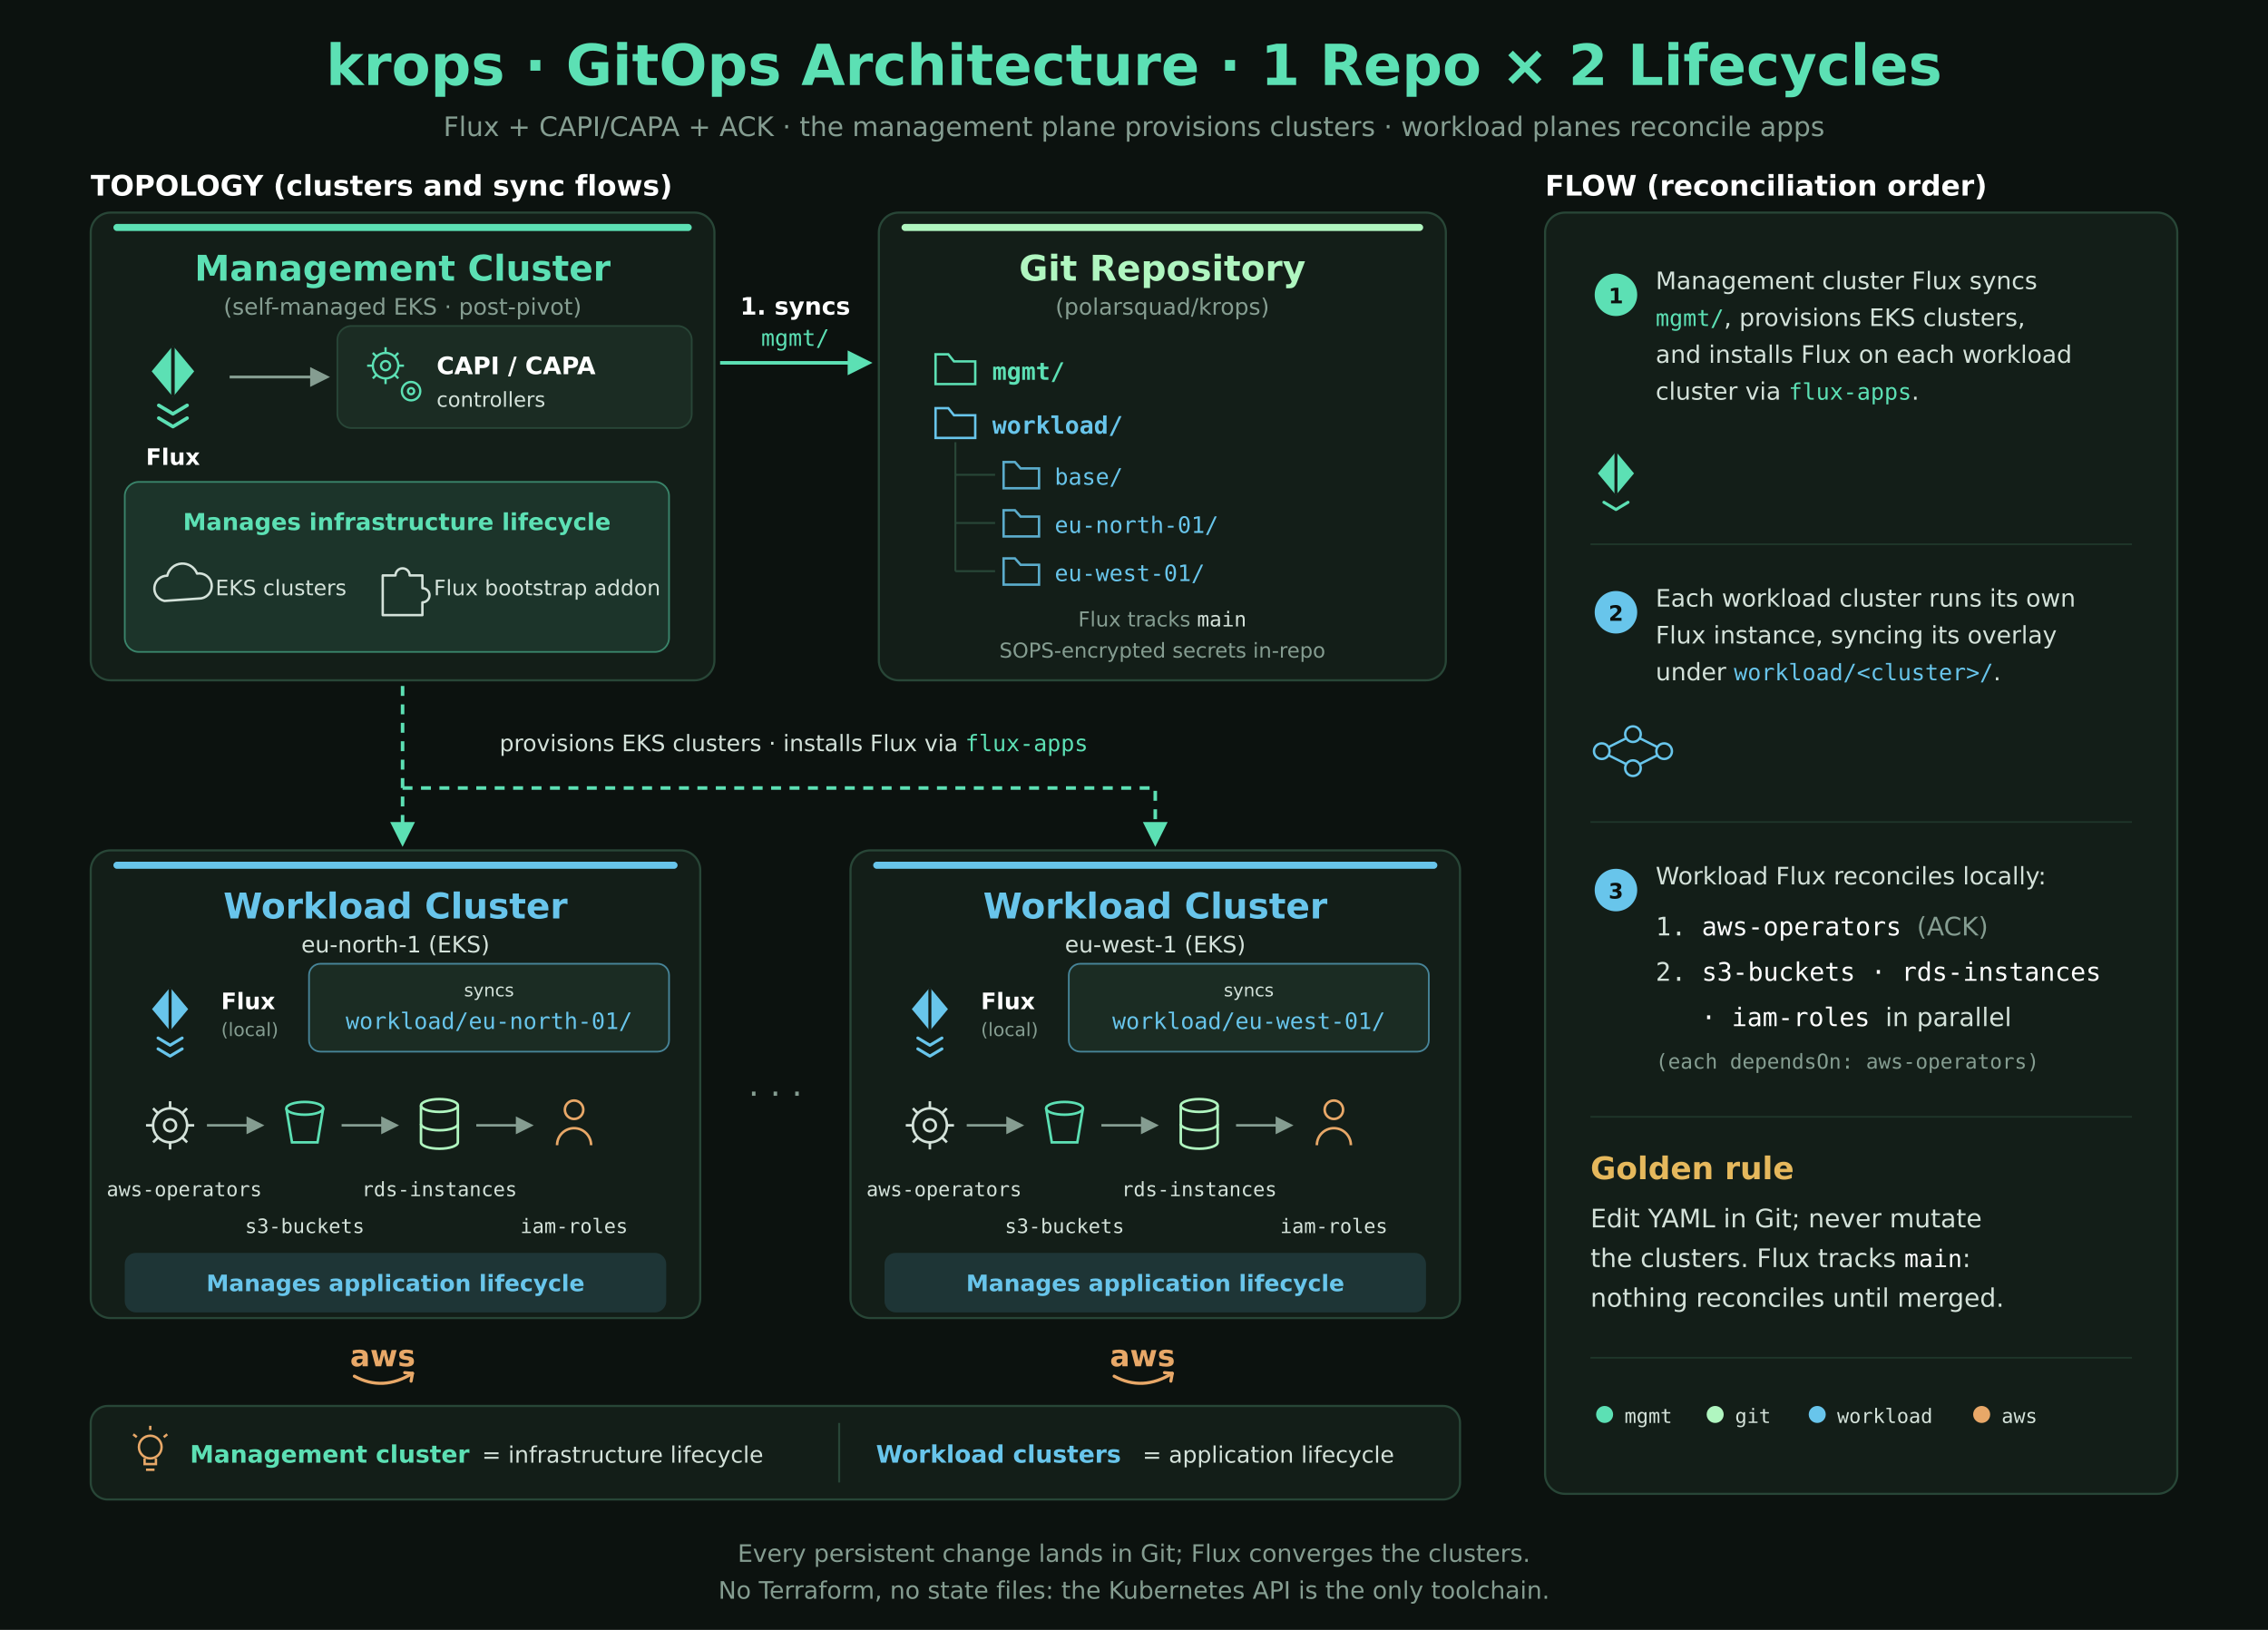
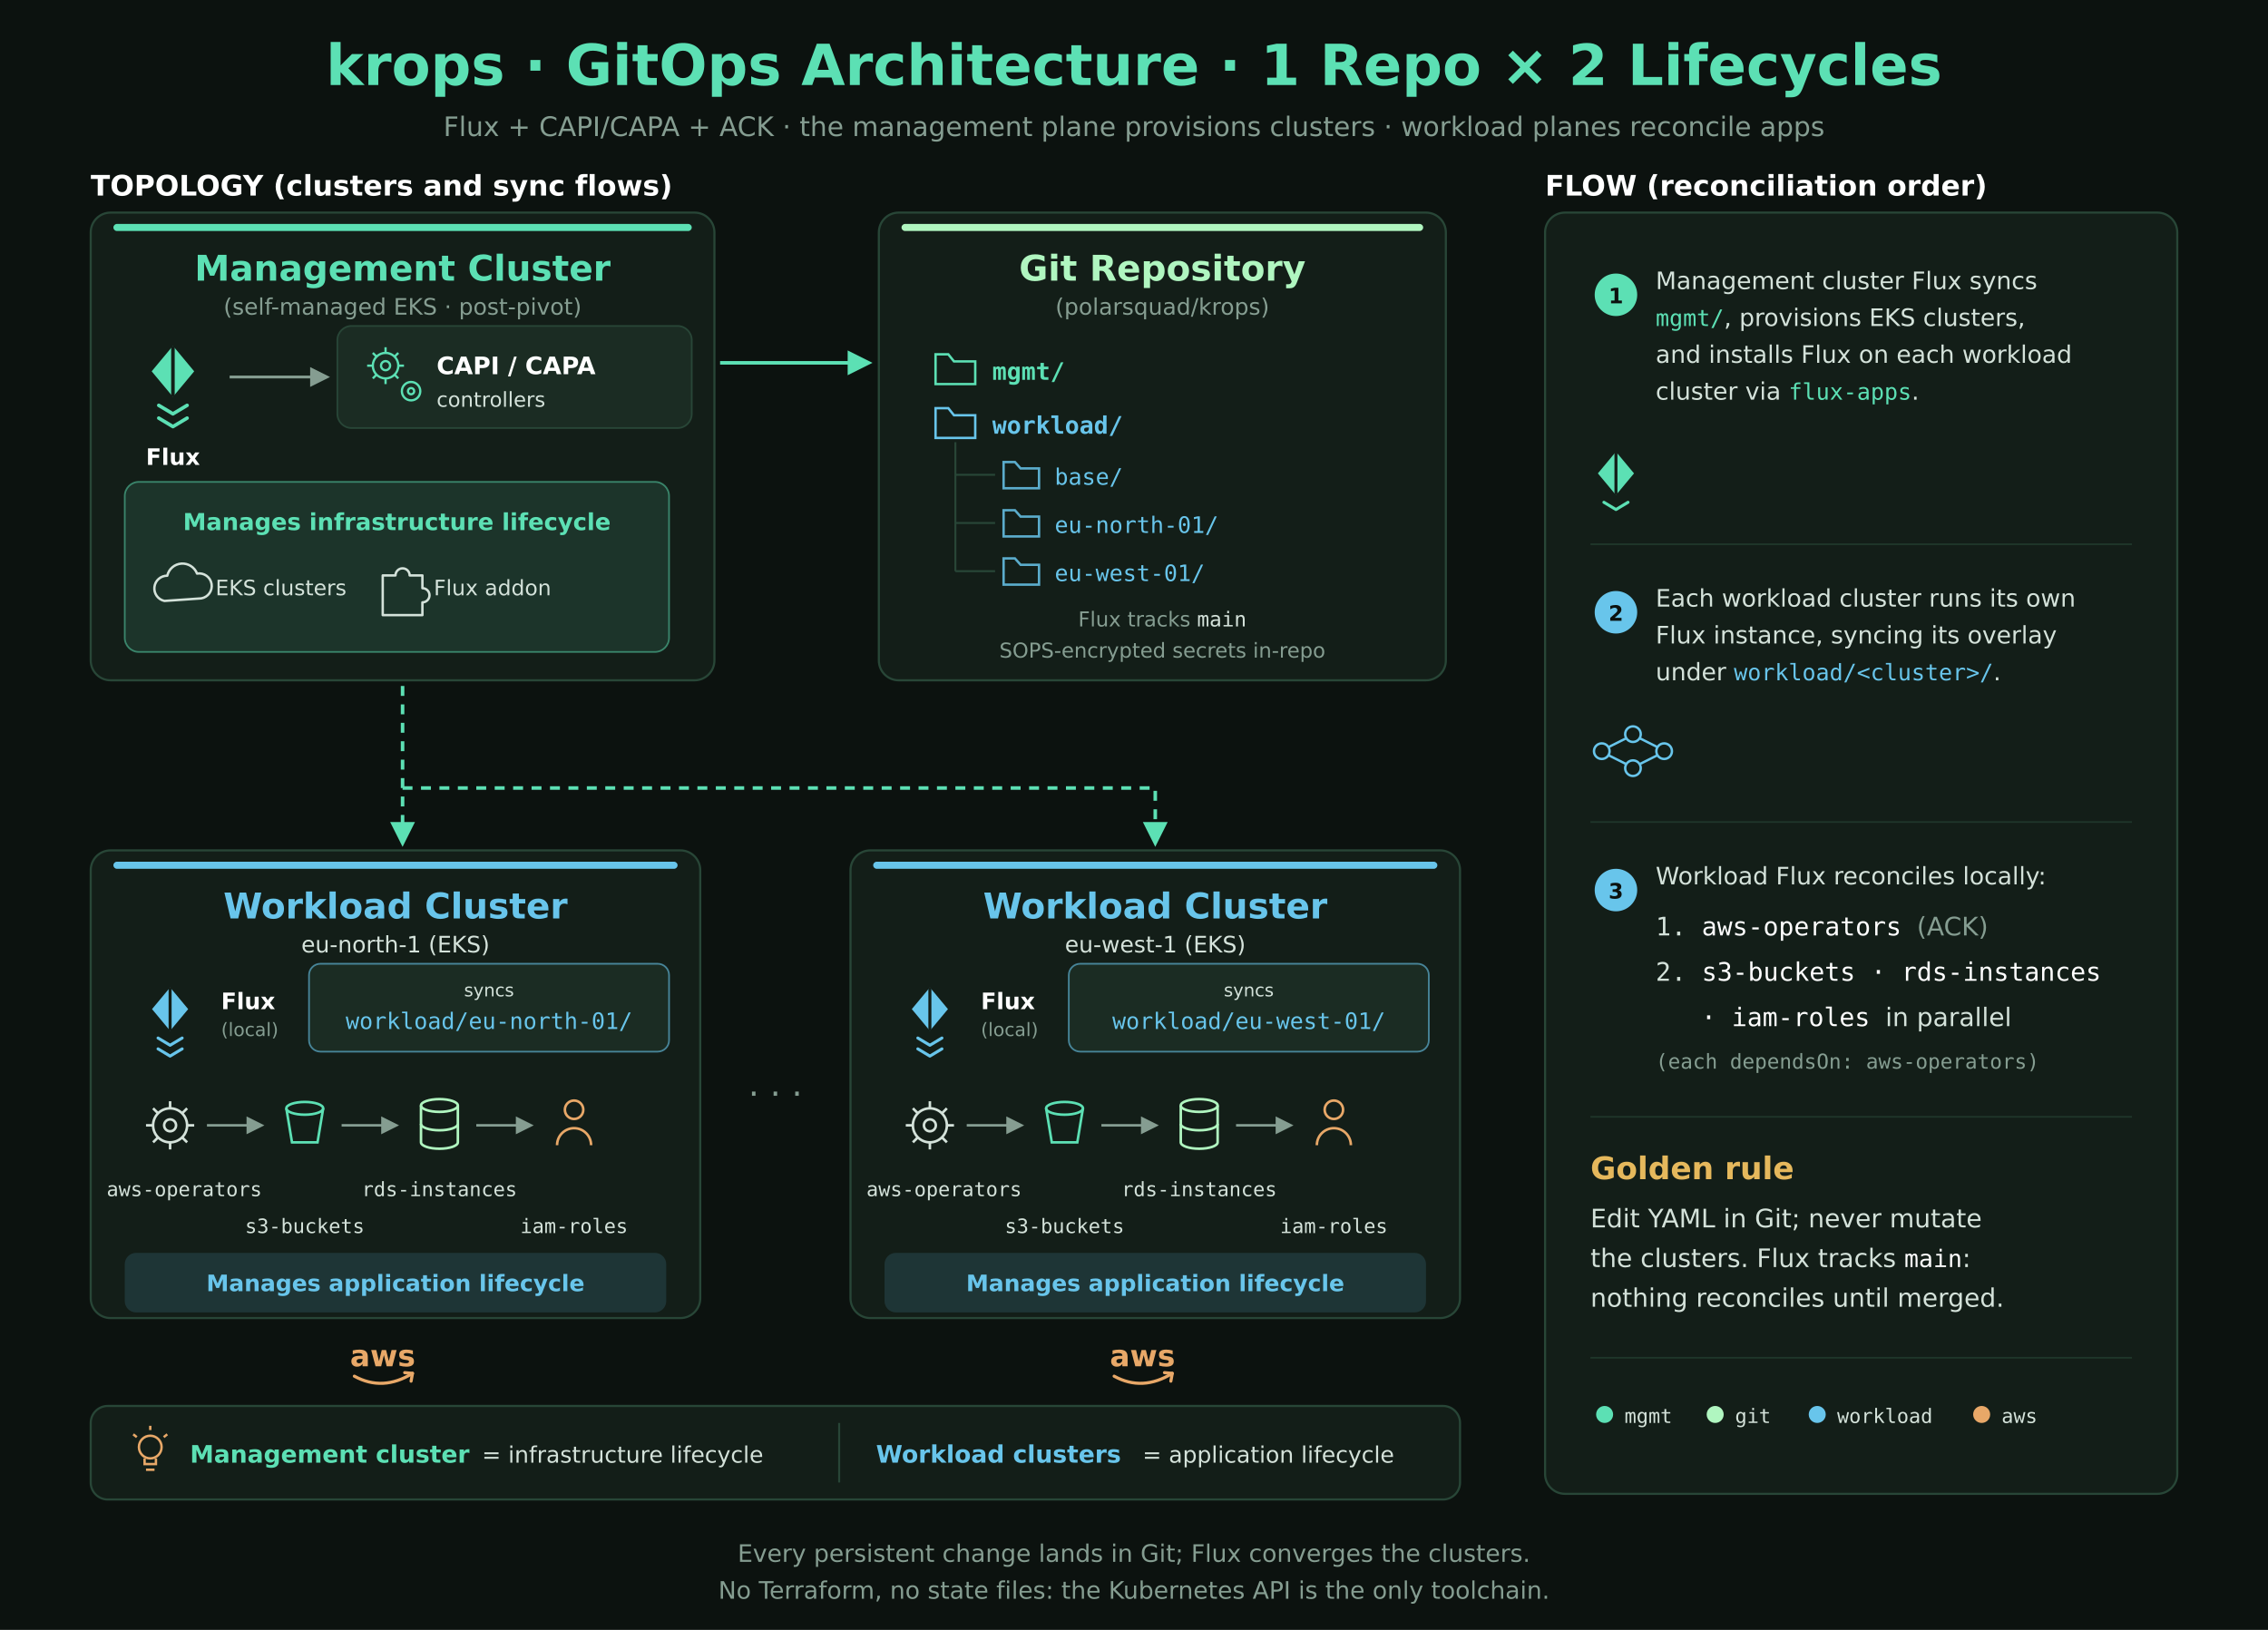
<svg xmlns="http://www.w3.org/2000/svg" width="1600" height="1150" viewBox="0 0 1600 1150">
  <defs>
    <marker id="arrow-teal" viewBox="0 0 10 10" refX="8" refY="5" markerWidth="7" markerHeight="7" orient="auto-start-reverse">
      <path d="M0,0 L10,5 L0,10 z" fill="#5CE0B4" />
    </marker>
    <marker id="arrow-gray" viewBox="0 0 10 10" refX="8" refY="5" markerWidth="7" markerHeight="7" orient="auto-start-reverse">
      <path d="M0,0 L10,5 L0,10 z" fill="#859D91" />
    </marker>
  </defs>
  <rect width="1600" height="1150" fill="#0C120F" />
  <text x="800" y="60" text-anchor="middle" font-family="DejaVu Sans" font-size="40" font-weight="bold" fill="#5CE0B4">krops · GitOps Architecture · 1 Repo × 2 Lifecycles</text>
  <text x="800" y="96" text-anchor="middle" font-family="DejaVu Sans" font-size="19" fill="#859D91">Flux + CAPI/CAPA + ACK · the management plane provisions clusters · workload planes reconcile apps</text>
  <text x="64" y="138" font-family="DejaVu Sans" font-size="20" font-weight="bold" fill="#FFFFFF">TOPOLOGY (clusters and sync flows)</text>
  <text x="1090" y="138" font-family="DejaVu Sans" font-size="20" font-weight="bold" fill="#FFFFFF">FLOW (reconciliation order)</text>
  <line x1="508" y1="256" x2="612" y2="256" stroke="#5CE0B4" stroke-width="2.5" marker-end="url(#arrow-teal)" />
-   <text x="561" y="222" text-anchor="middle" font-family="DejaVu Sans" font-size="17" font-weight="bold" fill="#FFFFFF">1. syncs</text>
-   <text x="561" y="244" text-anchor="middle" font-family="DejaVu Sans Mono" font-size="16" fill="#5CE0B4">mgmt/</text>
  <path d="M284,484 V594" fill="none" stroke="#5CE0B4" stroke-width="2.5" stroke-dasharray="7,6" marker-end="url(#arrow-teal)" />
  <path d="M284,556 H815 V594" fill="none" stroke="#5CE0B4" stroke-width="2.5" stroke-dasharray="7,6" marker-end="url(#arrow-teal)" />
-   <text x="560" y="530" text-anchor="middle" font-family="DejaVu Sans" font-size="16" fill="#D4E2DA">provisions EKS clusters · installs Flux via <tspan font-family="DejaVu Sans Mono" fill="#5CE0B4">flux-apps</tspan>
-   </text>
  <rect x="64" y="150" width="440" height="330" rx="14" fill="#131E18" stroke="#284637" stroke-width="1.5" />
  <rect x="80" y="158" width="408" height="5" rx="2.5" fill="#5CE0B4" />
  <text x="284" y="198" text-anchor="middle" font-family="DejaVu Sans" font-size="25" font-weight="bold" fill="#5CE0B4">Management Cluster</text>
  <text x="284" y="222" text-anchor="middle" font-family="DejaVu Sans" font-size="16" fill="#859D91">(self-managed EKS · post-pivot)</text>
  <g transform="translate(122,262)">
    <path d="M0,-18 L15,0 L0,18 L-15,0 Z" fill="#5CE0B4" />
    <line x1="0" y1="-18" x2="0" y2="18" stroke="#131E18" stroke-width="2.5" />
    <path d="M-10,24 L0,30 L10,24" fill="none" stroke="#5CE0B4" stroke-width="2.5" stroke-linecap="round" stroke-linejoin="round" />
    <path d="M-10,33 L0,39 L10,33" fill="none" stroke="#5CE0B4" stroke-width="2.5" stroke-linecap="round" stroke-linejoin="round" />
  </g>
  <text x="122" y="328" text-anchor="middle" font-family="DejaVu Sans" font-size="16" font-weight="bold" fill="#FFFFFF">Flux</text>
  <line x1="162" y1="266" x2="230" y2="266" stroke="#859D91" stroke-width="2" marker-end="url(#arrow-gray)" />
  <rect x="238" y="230" width="250" height="72" rx="10" fill="#1B2C23" stroke="#284637" stroke-width="1.2" />
  <g stroke="#5CE0B4" stroke-width="1.6" fill="none">
    <circle cx="272" cy="258" r="9" />
    <circle cx="272" cy="258" r="3.2" />
    <g>
      <line x1="272" y1="245" x2="272" y2="249" />
      <line x1="272" y1="267" x2="272" y2="271" />
      <line x1="259" y1="258" x2="263" y2="258" />
      <line x1="281" y1="258" x2="285" y2="258" />
      <line x1="263" y1="249" x2="266" y2="252" />
      <line x1="278" y1="264" x2="281" y2="267" />
      <line x1="263" y1="267" x2="266" y2="264" />
      <line x1="278" y1="252" x2="281" y2="249" />
    </g>
    <circle cx="290" cy="276" r="6.5" />
    <circle cx="290" cy="276" r="2.2" />
  </g>
  <text x="308" y="264" font-family="DejaVu Sans" font-size="17" font-weight="bold" fill="#FFFFFF">CAPI / CAPA</text>
  <text x="308" y="287" font-family="DejaVu Sans" font-size="14.5" fill="#D4E2DA">controllers</text>
  <rect x="88" y="340" width="384" height="120" rx="10" fill="#5CE0B4" fill-opacity="0.12" stroke="#5CE0B4" stroke-opacity="0.5" stroke-width="1.2" />
  <text x="280" y="374" text-anchor="middle" font-family="DejaVu Sans" font-size="16.5" font-weight="bold" fill="#5CE0B4">Manages infrastructure lifecycle</text>
  <path d="M116,424 a9,9 0 0 1 2,-17.8 a11,11 0 0 1 21,-1.5 a8.5,8.5 0 0 1 3,17.5 z" fill="none" stroke="#D4E2DA" stroke-width="1.7" stroke-linejoin="round" />
  <text x="152" y="420" font-family="DejaVu Sans" font-size="15" fill="#D4E2DA">EKS clusters</text>
  <g fill="none" stroke="#D4E2DA" stroke-width="1.7" stroke-linejoin="round">
    <path d="M270,406 h9 a5,5 0 1 1 10,0 h9 v9 a5,5 0 1 1 0,10 v9 h-28 z" />
  </g>
-   <text x="306" y="420" font-family="DejaVu Sans" font-size="15" fill="#D4E2DA">Flux bootstrap addon</text>
+   <text x="306" y="420" font-family="DejaVu Sans" font-size="15" fill="#D4E2DA">Flux addon</text>
  <rect x="620" y="150" width="400" height="330" rx="14" fill="#131E18" stroke="#284637" stroke-width="1.5" />
  <rect x="636" y="158" width="368" height="5" rx="2.5" fill="#B0F6C0" />
  <text x="820" y="198" text-anchor="middle" font-family="DejaVu Sans" font-size="25" font-weight="bold" fill="#B0F6C0">Git Repository</text>
  <text x="820" y="222" text-anchor="middle" font-family="DejaVu Sans" font-size="16" fill="#859D91">(polarsquad/krops)</text>
  <g fill="none" stroke-width="1.7">
    <path d="M660,250 h9 l4,5 h15 v16 h-28 z" stroke="#5CE0B4" />
    <path d="M660,288 h9 l4,5 h15 v16 h-28 z" stroke="#68C5EB" />
    <path d="M708,326 h8 l4,4.5 h13 v14 h-25 z" stroke="#68C5EB" stroke-opacity="0.85" />
    <path d="M708,360 h8 l4,4.5 h13 v14 h-25 z" stroke="#68C5EB" stroke-opacity="0.85" />
    <path d="M708,394 h8 l4,4.5 h13 v14 h-25 z" stroke="#68C5EB" stroke-opacity="0.85" />
  </g>
  <g stroke="#284637" stroke-width="1.4" fill="none">
    <path d="M674,312 V403 M674,335 h28 M674,369 h28 M674,403 h28" />
  </g>
  <text x="700" y="268" font-family="DejaVu Sans Mono" font-size="17" font-weight="bold" fill="#5CE0B4">mgmt/</text>
  <text x="700" y="306" font-family="DejaVu Sans Mono" font-size="17" font-weight="bold" fill="#68C5EB">workload/</text>
  <text x="744" y="342" font-family="DejaVu Sans Mono" font-size="16" fill="#68C5EB">base/</text>
  <text x="744" y="376" font-family="DejaVu Sans Mono" font-size="16" fill="#68C5EB">eu-north-01/</text>
  <text x="744" y="410" font-family="DejaVu Sans Mono" font-size="16" fill="#68C5EB">eu-west-01/</text>
  <text x="820" y="442" text-anchor="middle" font-family="DejaVu Sans" font-size="14.5" fill="#859D91">Flux tracks <tspan font-family="DejaVu Sans Mono" fill="#D4E2DA">main</tspan>
  </text>
  <text x="820" y="464" text-anchor="middle" font-family="DejaVu Sans" font-size="14.5" fill="#859D91">SOPS-encrypted secrets in-repo</text>
  <g>
    <rect x="64" y="600" width="430" height="330" rx="14" fill="#131E18" stroke="#284637" stroke-width="1.5" />
    <rect x="80" y="608" width="398" height="5" rx="2.5" fill="#68C5EB" />
    <text x="279" y="648" text-anchor="middle" font-family="DejaVu Sans" font-size="25" font-weight="bold" fill="#68C5EB">Workload Cluster</text>
    <text x="279" y="672" text-anchor="middle" font-family="DejaVu Sans" font-size="16" fill="#D4E2DA">eu-north-1 (EKS)</text>
    <g transform="translate(120,712) scale(0.85)">
      <path d="M0,-18 L15,0 L0,18 L-15,0 Z" fill="#68C5EB" />
      <line x1="0" y1="-18" x2="0" y2="18" stroke="#131E18" stroke-width="2.5" />
      <path d="M-10,24 L0,30 L10,24" fill="none" stroke="#68C5EB" stroke-width="2.5" stroke-linecap="round" stroke-linejoin="round" />
      <path d="M-10,33 L0,39 L10,33" fill="none" stroke="#68C5EB" stroke-width="2.5" stroke-linecap="round" stroke-linejoin="round" />
    </g>
    <text x="156" y="712" font-family="DejaVu Sans" font-size="16" font-weight="bold" fill="#FFFFFF">Flux</text>
    <text x="156" y="731" font-family="DejaVu Sans" font-size="13" fill="#859D91">(local)</text>
    <rect x="218" y="680" width="254" height="62" rx="8" fill="#1B2C23" stroke="#68C5EB" stroke-opacity="0.6" stroke-width="1.2" />
    <text x="345" y="703" text-anchor="middle" font-family="DejaVu Sans" font-size="12.5" fill="#D4E2DA">syncs</text>
    <text x="345" y="726" text-anchor="middle" font-family="DejaVu Sans Mono" font-size="16" fill="#68C5EB">workload/eu-north-01/</text>
  </g>
  <g>
    <rect x="600" y="600" width="430" height="330" rx="14" fill="#131E18" stroke="#284637" stroke-width="1.5" />
    <rect x="616" y="608" width="398" height="5" rx="2.5" fill="#68C5EB" />
    <text x="815" y="648" text-anchor="middle" font-family="DejaVu Sans" font-size="25" font-weight="bold" fill="#68C5EB">Workload Cluster</text>
    <text x="815" y="672" text-anchor="middle" font-family="DejaVu Sans" font-size="16" fill="#D4E2DA">eu-west-1 (EKS)</text>
    <g transform="translate(656,712) scale(0.85)">
      <path d="M0,-18 L15,0 L0,18 L-15,0 Z" fill="#68C5EB" />
      <line x1="0" y1="-18" x2="0" y2="18" stroke="#131E18" stroke-width="2.5" />
      <path d="M-10,24 L0,30 L10,24" fill="none" stroke="#68C5EB" stroke-width="2.5" stroke-linecap="round" stroke-linejoin="round" />
      <path d="M-10,33 L0,39 L10,33" fill="none" stroke="#68C5EB" stroke-width="2.5" stroke-linecap="round" stroke-linejoin="round" />
    </g>
    <text x="692" y="712" font-family="DejaVu Sans" font-size="16" font-weight="bold" fill="#FFFFFF">Flux</text>
    <text x="692" y="731" font-family="DejaVu Sans" font-size="13" fill="#859D91">(local)</text>
    <rect x="754" y="680" width="254" height="62" rx="8" fill="#1B2C23" stroke="#68C5EB" stroke-opacity="0.6" stroke-width="1.2" />
    <text x="881" y="703" text-anchor="middle" font-family="DejaVu Sans" font-size="12.5" fill="#D4E2DA">syncs</text>
    <text x="881" y="726" text-anchor="middle" font-family="DejaVu Sans Mono" font-size="16" fill="#68C5EB">workload/eu-west-01/</text>
  </g>
  <g id="pipe1">
    <g stroke="#D4E2DA" stroke-width="1.8" fill="none">
      <circle cx="120" cy="794" r="12" />
      <circle cx="120" cy="794" r="4.2" />
      <line x1="120" y1="777" x2="120" y2="782" />
      <line x1="120" y1="806" x2="120" y2="811" />
      <line x1="103" y1="794" x2="108" y2="794" />
      <line x1="132" y1="794" x2="137" y2="794" />
      <line x1="108" y1="782" x2="111.5" y2="785.5" />
      <line x1="128.5" y1="802.5" x2="132" y2="806" />
      <line x1="108" y1="806" x2="111.5" y2="802.5" />
      <line x1="128.5" y1="785.5" x2="132" y2="782" />
    </g>
    <line x1="146" y1="794" x2="184" y2="794" stroke="#859D91" stroke-width="1.8" marker-end="url(#arrow-gray)" />
    <g stroke="#5CE0B4" stroke-width="1.8" fill="none">
      <ellipse cx="215" cy="782" rx="13" ry="4.5" />
      <path d="M202,782 L206,806 h18 L228,782" />
    </g>
    <line x1="241" y1="794" x2="279" y2="794" stroke="#859D91" stroke-width="1.8" marker-end="url(#arrow-gray)" />
    <g stroke="#B0F6C0" stroke-width="1.8" fill="none">
      <ellipse cx="310" cy="780" rx="13" ry="4.5" />
      <path d="M297,780 V806 a13,4.5 0 0 0 26,0 V780" />
      <path d="M297,793 a13,4.5 0 0 0 26,0" />
    </g>
    <line x1="336" y1="794" x2="374" y2="794" stroke="#859D91" stroke-width="1.8" marker-end="url(#arrow-gray)" />
    <g stroke="#E8A868" stroke-width="1.8" fill="none">
      <circle cx="405" cy="783" r="6.5" />
      <path d="M393,808 a12,12 0 0 1 24,0" />
    </g>
    <text x="130" y="844" text-anchor="middle" font-family="DejaVu Sans Mono" font-size="14" fill="#D4E2DA">aws-operators</text>
    <text x="215" y="870" text-anchor="middle" font-family="DejaVu Sans Mono" font-size="14" fill="#D4E2DA">s3-buckets</text>
    <text x="310" y="844" text-anchor="middle" font-family="DejaVu Sans Mono" font-size="14" fill="#D4E2DA">rds-instances</text>
    <text x="405" y="870" text-anchor="middle" font-family="DejaVu Sans Mono" font-size="14" fill="#D4E2DA">iam-roles</text>
  </g>
  <use href="#pipe1" x="536" y="0" />
  <rect x="88" y="884" width="382" height="42" rx="8" fill="#68C5EB" fill-opacity="0.14" />
  <text x="279" y="911" text-anchor="middle" font-family="DejaVu Sans" font-size="16" font-weight="bold" fill="#68C5EB">Manages application lifecycle</text>
  <rect x="624" y="884" width="382" height="42" rx="8" fill="#68C5EB" fill-opacity="0.14" />
  <text x="815" y="911" text-anchor="middle" font-family="DejaVu Sans" font-size="16" font-weight="bold" fill="#68C5EB">Manages application lifecycle</text>
  <text x="547" y="780" text-anchor="middle" font-family="DejaVu Sans" font-size="24" fill="#859D91">· · ·</text>
  <g id="awsmark">
    <text x="270" y="964" text-anchor="middle" font-family="DejaVu Sans" font-size="21" font-weight="bold" fill="#E8A868">aws</text>
    <path d="M250,971 Q270,982 291,969" fill="none" stroke="#E8A868" stroke-width="2.2" stroke-linecap="round" />
    <path d="M291,969 l-1,5.5 M291,969 l-5.5,-0.5" stroke="#E8A868" stroke-width="2.2" stroke-linecap="round" />
  </g>
  <use href="#awsmark" x="536" y="0" />
  <rect x="64" y="992" width="966" height="66" rx="12" fill="#131E18" stroke="#284637" stroke-width="1.5" />
  <g stroke="#E8A868" stroke-width="1.7" fill="none">
    <circle cx="106" cy="1021" r="8" />
    <path d="M102,1029 v4 h8 v-4 M103,1037 h6" />
    <line x1="106" y1="1006" x2="106" y2="1009" />
    <line x1="94" y1="1012" x2="96.5" y2="1014" />
    <line x1="118" y1="1012" x2="115.5" y2="1014" />
  </g>
  <text x="134" y="1032" font-family="DejaVu Sans" font-size="17" font-weight="bold" fill="#5CE0B4">Management cluster</text>
  <text x="340" y="1032" font-family="DejaVu Sans" font-size="16" fill="#D4E2DA">= infrastructure lifecycle</text>
  <line x1="592" y1="1004" x2="592" y2="1046" stroke="#284637" stroke-width="1.4" />
  <text x="618" y="1032" font-family="DejaVu Sans" font-size="17" font-weight="bold" fill="#68C5EB">Workload clusters</text>
  <text x="806" y="1032" font-family="DejaVu Sans" font-size="16" fill="#D4E2DA">= application lifecycle</text>
  <rect x="1090" y="150" width="446" height="904" rx="14" fill="#131E18" stroke="#284637" stroke-width="1.5" />
  <circle cx="1140" cy="208" r="15" fill="#5CE0B4" />
  <text x="1140" y="214" text-anchor="middle" font-family="DejaVu Sans" font-size="15" font-weight="bold" fill="#0C120F">1</text>
  <text x="1168" y="204" font-family="DejaVu Sans" font-size="17" fill="#D4E2DA">Management cluster Flux syncs</text>
  <text x="1168" y="230" font-family="DejaVu Sans Mono" font-size="16" fill="#5CE0B4">mgmt/<tspan font-family="DejaVu Sans" font-size="17" fill="#D4E2DA">, provisions EKS clusters,</tspan>
  </text>
  <text x="1168" y="256" font-family="DejaVu Sans" font-size="17" fill="#D4E2DA">and installs Flux on each workload</text>
  <text x="1168" y="282" font-family="DejaVu Sans" font-size="17" fill="#D4E2DA">cluster via <tspan font-family="DejaVu Sans Mono" font-size="16" fill="#5CE0B4">flux-apps</tspan>.</text>
  <g transform="translate(1140,334) scale(0.85)">
    <path d="M0,-18 L15,0 L0,18 L-15,0 Z" fill="#5CE0B4" />
    <line x1="0" y1="-18" x2="0" y2="18" stroke="#131E18" stroke-width="2.5" />
    <path d="M-10,24 L0,30 L10,24" fill="none" stroke="#5CE0B4" stroke-width="2.5" stroke-linecap="round" stroke-linejoin="round" />
  </g>
  <line x1="1122" y1="384" x2="1504" y2="384" stroke="#1F362A" stroke-width="1.2" />
  <circle cx="1140" cy="432" r="15" fill="#68C5EB" />
  <text x="1140" y="438" text-anchor="middle" font-family="DejaVu Sans" font-size="15" font-weight="bold" fill="#0C120F">2</text>
  <text x="1168" y="428" font-family="DejaVu Sans" font-size="17" fill="#D4E2DA">Each workload cluster runs its own</text>
  <text x="1168" y="454" font-family="DejaVu Sans" font-size="17" fill="#D4E2DA">Flux instance, syncing its overlay</text>
  <text x="1168" y="480" font-family="DejaVu Sans" font-size="17" fill="#D4E2DA">under <tspan font-family="DejaVu Sans Mono" font-size="16" fill="#68C5EB">workload/&lt;cluster&gt;/</tspan>.</text>
  <g stroke="#68C5EB" stroke-width="1.7" fill="none">
    <circle cx="1130" cy="530" r="5.5" />
    <circle cx="1152" cy="518" r="5.5" />
    <circle cx="1152" cy="542" r="5.5" />
    <circle cx="1174" cy="530" r="5.5" />
    <line x1="1135" y1="527" x2="1147" y2="521" />
    <line x1="1135" y1="533" x2="1147" y2="539" />
    <line x1="1157" y1="521" x2="1169" y2="527" />
    <line x1="1157" y1="539" x2="1169" y2="533" />
  </g>
  <line x1="1122" y1="580" x2="1504" y2="580" stroke="#1F362A" stroke-width="1.2" />
  <circle cx="1140" cy="628" r="15" fill="#68C5EB" />
  <text x="1140" y="634" text-anchor="middle" font-family="DejaVu Sans" font-size="15" font-weight="bold" fill="#0C120F">3</text>
  <text x="1168" y="624" font-family="DejaVu Sans" font-size="17" fill="#D4E2DA">Workload Flux reconciles locally:</text>
  <text x="1168" y="660" font-family="DejaVu Sans Mono" font-size="18" fill="#D4E2DA">1. <tspan fill="#FFFFFF">aws-operators</tspan>
    <tspan font-family="DejaVu Sans" fill="#859D91">(ACK)</tspan>
  </text>
  <text x="1168" y="692" font-family="DejaVu Sans Mono" font-size="18" fill="#D4E2DA">2. <tspan fill="#FFFFFF">s3-buckets · rds-instances</tspan>
  </text>
  <text x="1200" y="724" font-family="DejaVu Sans Mono" font-size="18" fill="#FFFFFF">· iam-roles <tspan font-family="DejaVu Sans" fill="#D4E2DA">in parallel</tspan>
  </text>
  <text x="1168" y="754" font-family="DejaVu Sans Mono" font-size="14.5" fill="#859D91">(each dependsOn: aws-operators)</text>
  <line x1="1122" y1="788" x2="1504" y2="788" stroke="#1F362A" stroke-width="1.2" />
  <text x="1122" y="832" font-family="DejaVu Sans" font-size="22" font-weight="bold" fill="#E5B85C">Golden rule</text>
  <text x="1122" y="866" font-family="DejaVu Sans" font-size="18" fill="#D4E2DA">Edit YAML in Git; never mutate</text>
  <text x="1122" y="894" font-family="DejaVu Sans" font-size="18" fill="#D4E2DA">the clusters. Flux tracks <tspan font-family="DejaVu Sans Mono" font-size="17" fill="#FFFFFF">main</tspan>:</text>
  <text x="1122" y="922" font-family="DejaVu Sans" font-size="18" fill="#D4E2DA">nothing reconciles until merged.</text>
  <line x1="1122" y1="958" x2="1504" y2="958" stroke="#1F362A" stroke-width="1.2" />
  <circle cx="1132" cy="998" r="6" fill="#5CE0B4" />
  <text x="1146" y="1004" font-family="DejaVu Sans Mono" font-size="14" fill="#D4E2DA">mgmt</text>
  <circle cx="1210" cy="998" r="6" fill="#B0F6C0" />
  <text x="1224" y="1004" font-family="DejaVu Sans Mono" font-size="14" fill="#D4E2DA">git</text>
  <circle cx="1282" cy="998" r="6" fill="#68C5EB" />
  <text x="1296" y="1004" font-family="DejaVu Sans Mono" font-size="14" fill="#D4E2DA">workload</text>
  <circle cx="1398" cy="998" r="6" fill="#E8A868" />
  <text x="1412" y="1004" font-family="DejaVu Sans Mono" font-size="14" fill="#D4E2DA">aws</text>
  <text x="800" y="1102" text-anchor="middle" font-family="DejaVu Sans" font-size="17" fill="#859D91">Every persistent change lands in Git; Flux converges the clusters.</text>
  <text x="800" y="1128" text-anchor="middle" font-family="DejaVu Sans" font-size="17" fill="#859D91">No Terraform, no state files: the Kubernetes API is the only toolchain.</text>
</svg>
